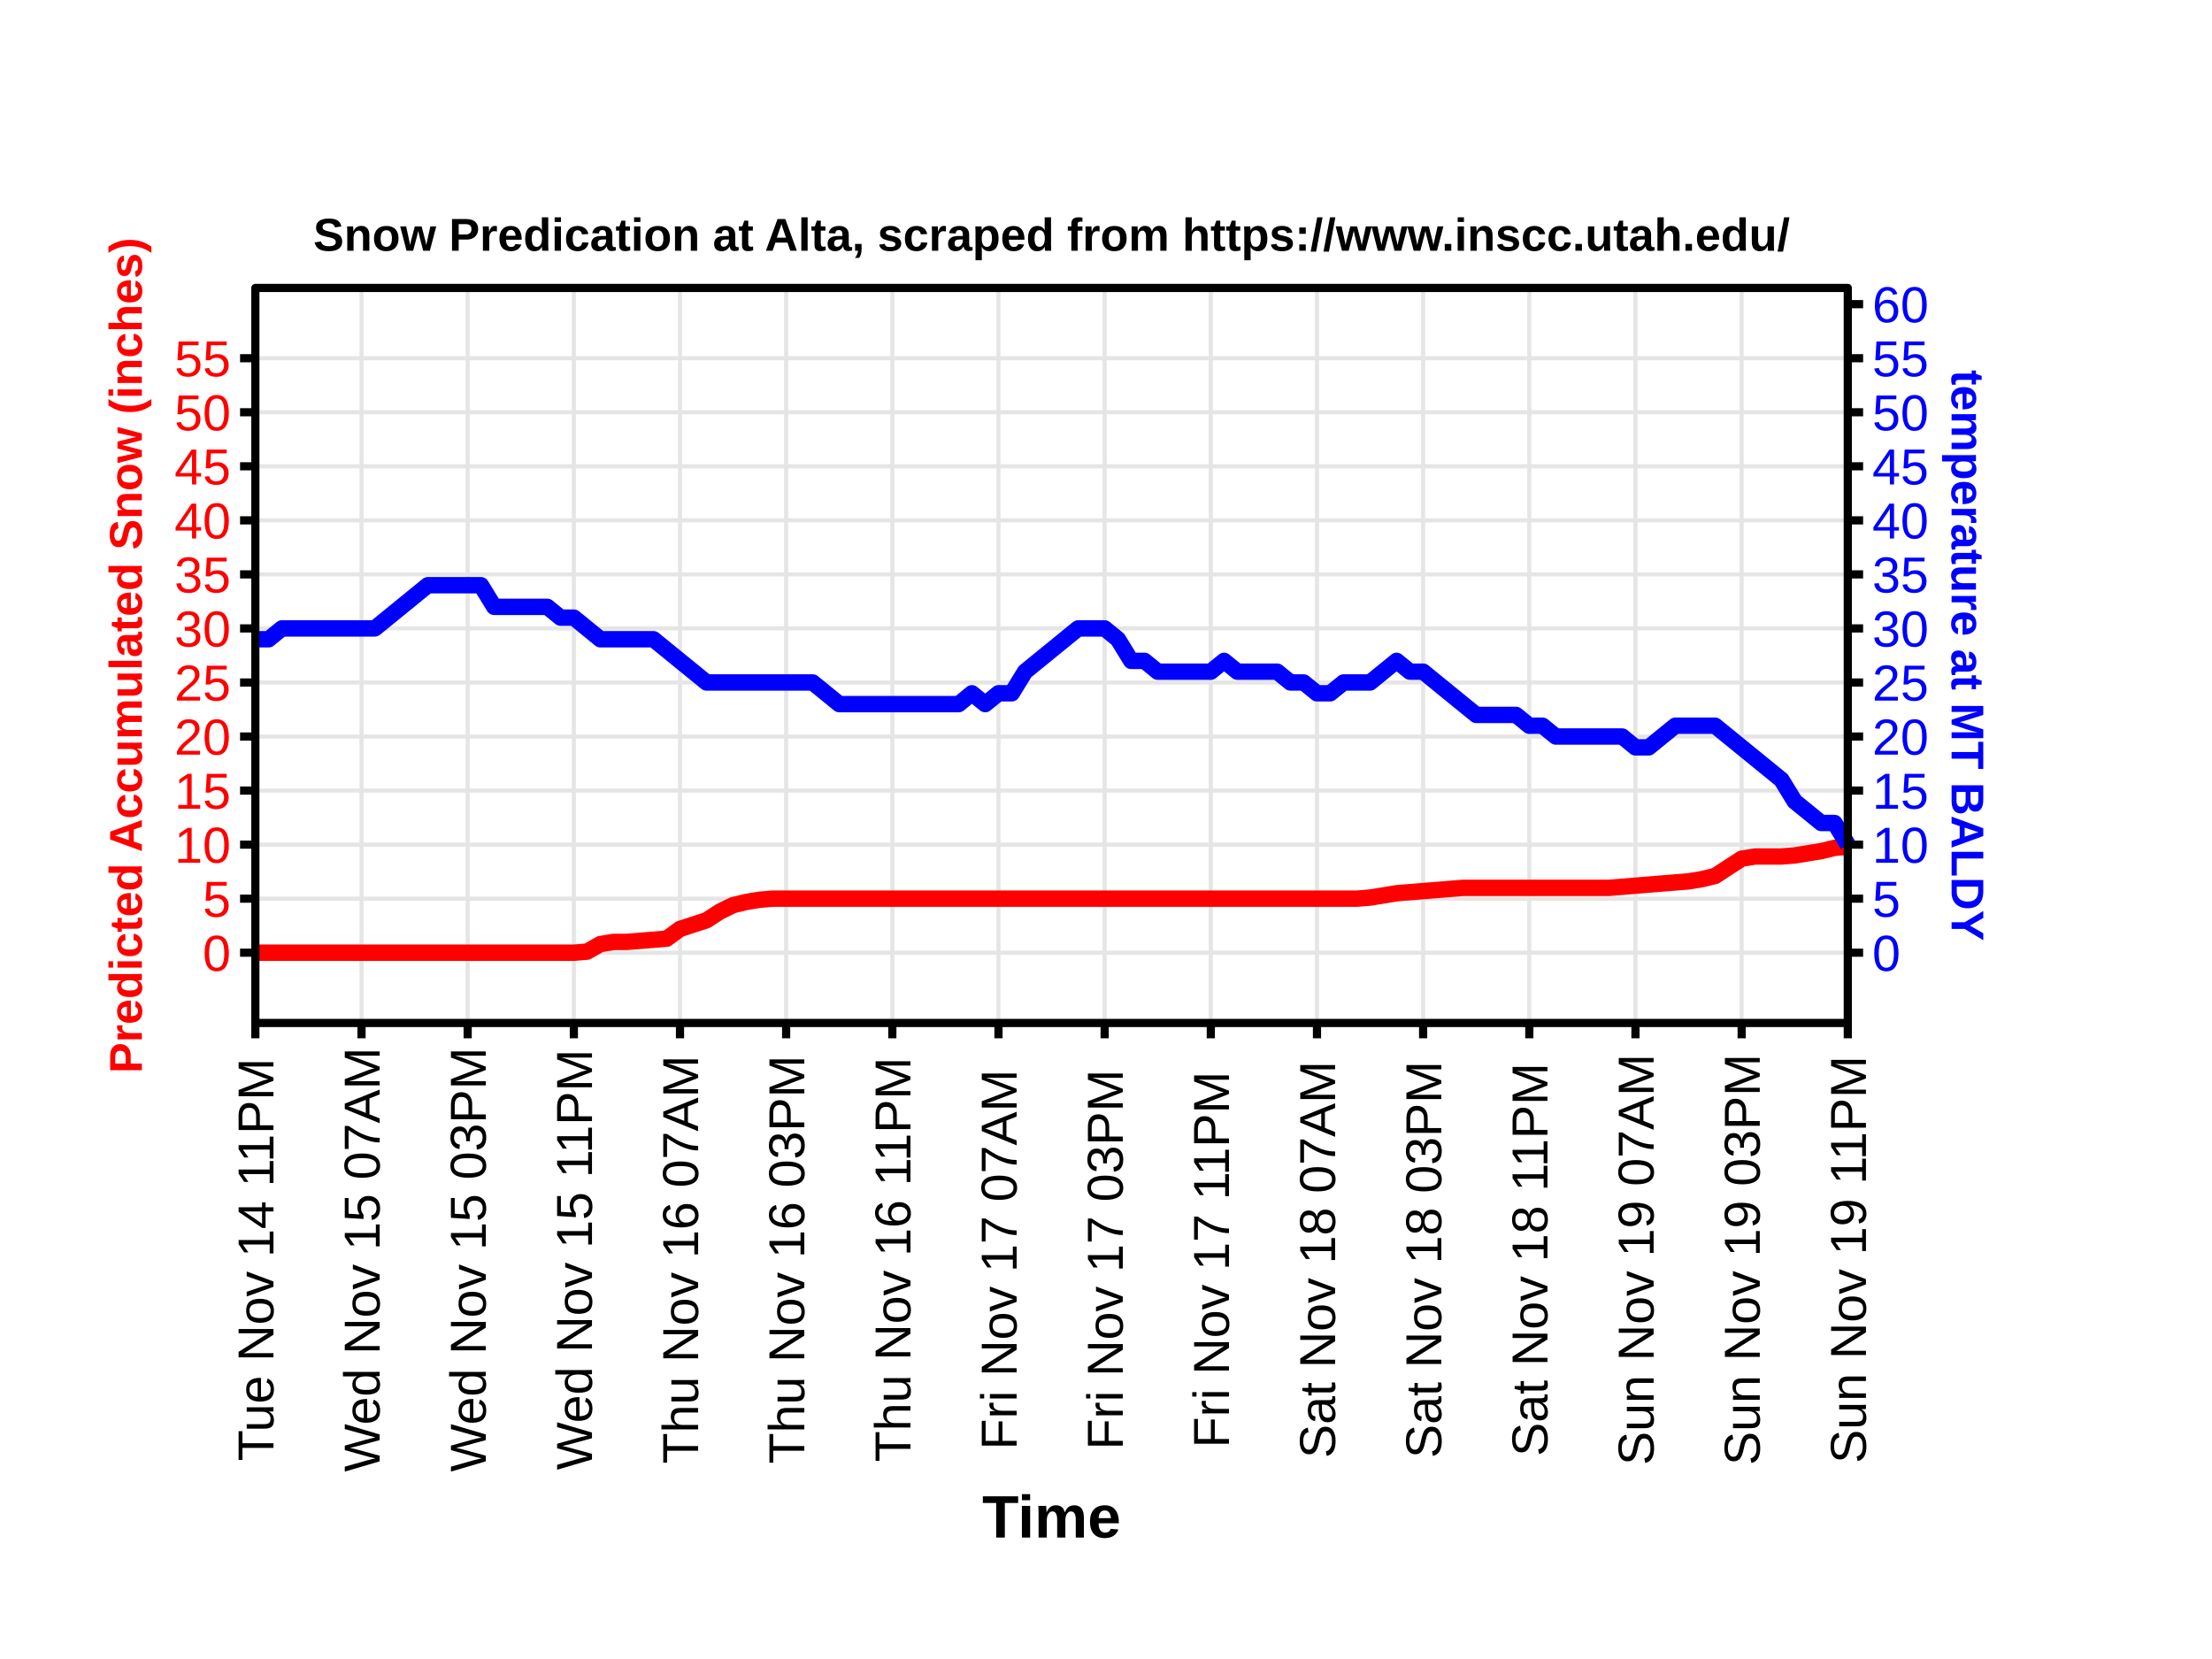
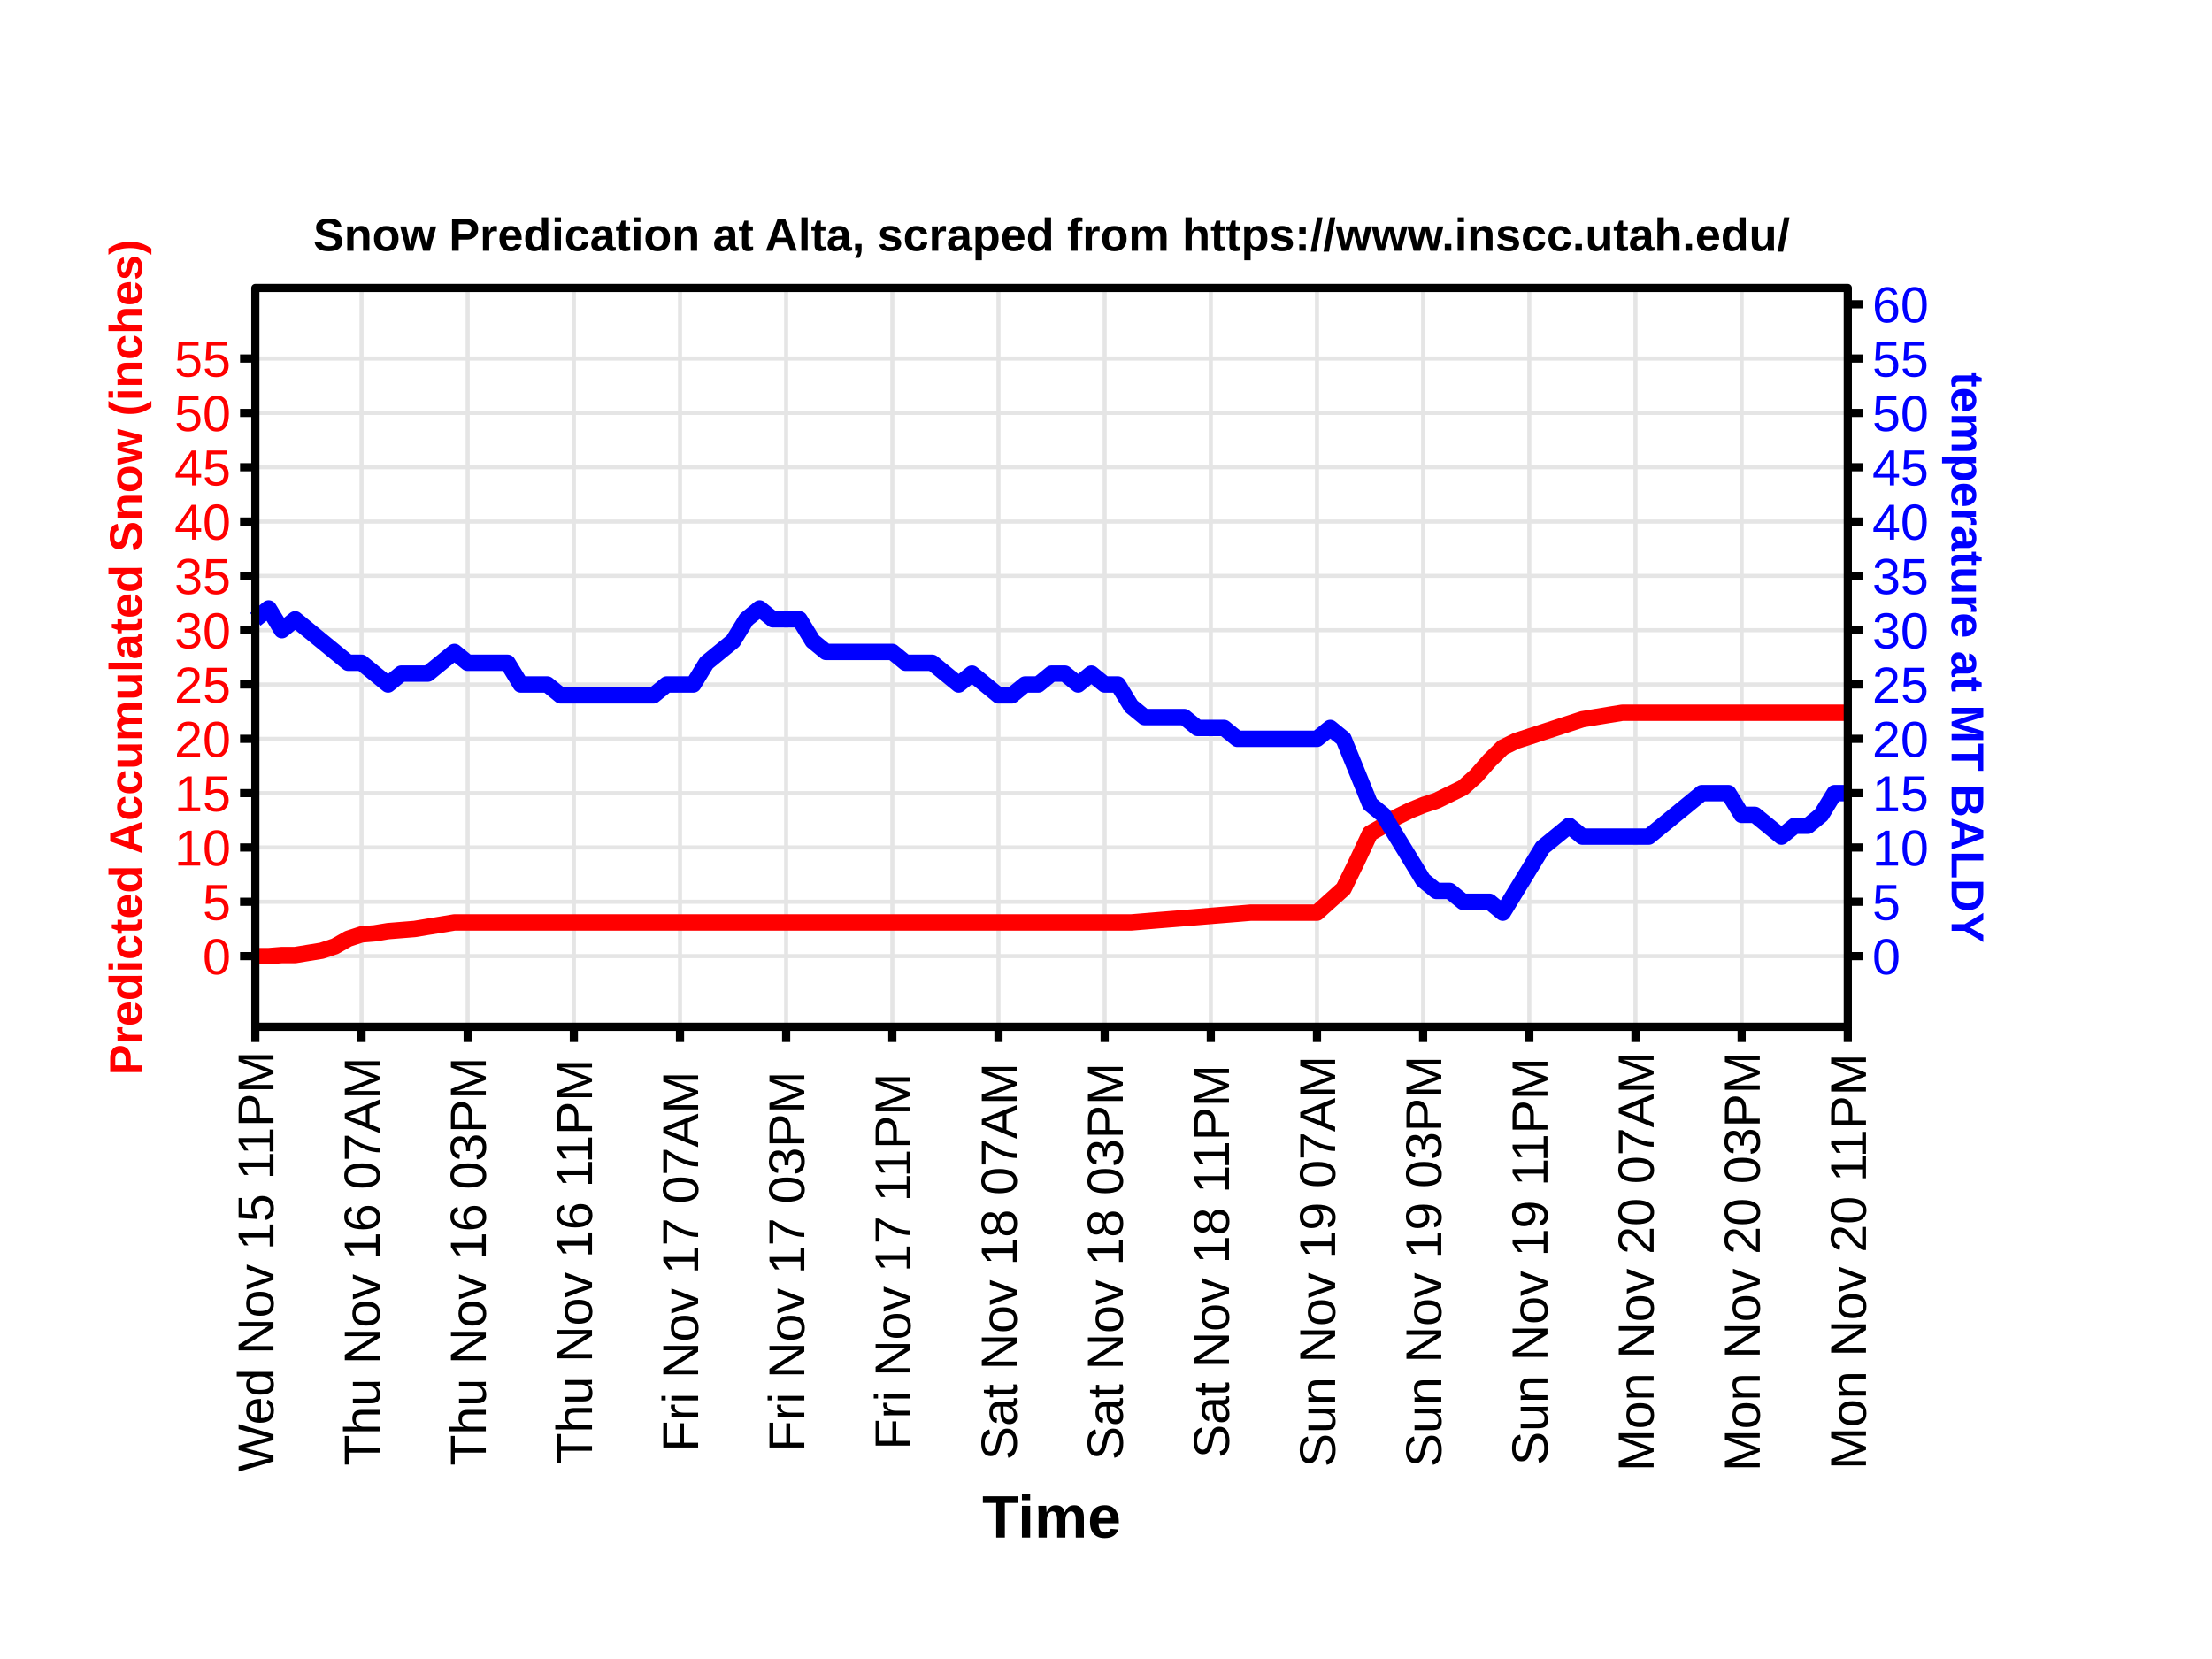
<svg xmlns="http://www.w3.org/2000/svg" class="svglite" width="576.00pt" height="432.00pt" viewBox="0 0 576.00 432.00">
  <defs>
    <style type="text/css">
    .svglite line, .svglite polyline, .svglite polygon, .svglite path, .svglite rect, .svglite circle {
      fill: none;
      stroke: #000000;
      stroke-linecap: round;
      stroke-linejoin: round;
      stroke-miterlimit: 10.00;
    }
    .svglite text {
      white-space: pre;
    }
  </style>
  </defs>
  <rect width="100%" height="100%" style="stroke: none; fill: #FFFFFF;" />
  <defs>
    <clipPath id="cpMC4wMHw1NzYuMDB8MC4wMHw0MzIuMDA=">
      <rect x="0.00" y="0.00" width="576.00" height="432.00" />
    </clipPath>
  </defs>
  <g clip-path="url(#cpMC4wMHw1NzYuMDB8MC4wMHw0MzIuMDA=)">
    <rect x="0.00" y="0.00" width="576.00" height="432.00" style="stroke-width: 1.07; stroke: none; fill: #FFFFFF;" />
-     <rect x="66.49" y="74.98" width="414.67" height="191.40" style="stroke-width: 1.07; stroke: none; fill: #FFFFFF;" />
-     <polyline points="66.49,248.08 481.16,248.08 " style="stroke-width: 1.07; stroke: #E5E5E5; stroke-linecap: butt;" />
-     <polyline points="66.49,234.01 481.16,234.01 " style="stroke-width: 1.07; stroke: #E5E5E5; stroke-linecap: butt;" />
-     <polyline points="66.49,219.94 481.16,219.94 " style="stroke-width: 1.07; stroke: #E5E5E5; stroke-linecap: butt;" />
-     <polyline points="66.49,205.86 481.16,205.86 " style="stroke-width: 1.07; stroke: #E5E5E5; stroke-linecap: butt;" />
-     <polyline points="66.49,191.79 481.16,191.79 " style="stroke-width: 1.07; stroke: #E5E5E5; stroke-linecap: butt;" />
-     <polyline points="66.49,177.72 481.16,177.72 " style="stroke-width: 1.07; stroke: #E5E5E5; stroke-linecap: butt;" />
-     <polyline points="66.49,163.64 481.16,163.64 " style="stroke-width: 1.07; stroke: #E5E5E5; stroke-linecap: butt;" />
-     <polyline points="66.49,149.57 481.16,149.57 " style="stroke-width: 1.07; stroke: #E5E5E5; stroke-linecap: butt;" />
-     <polyline points="66.49,135.50 481.16,135.50 " style="stroke-width: 1.07; stroke: #E5E5E5; stroke-linecap: butt;" />
-     <polyline points="66.49,121.42 481.16,121.42 " style="stroke-width: 1.07; stroke: #E5E5E5; stroke-linecap: butt;" />
-     <polyline points="66.49,107.35 481.16,107.35 " style="stroke-width: 1.07; stroke: #E5E5E5; stroke-linecap: butt;" />
-     <polyline points="66.49,93.28 481.16,93.28 " style="stroke-width: 1.07; stroke: #E5E5E5; stroke-linecap: butt;" />
-     <polyline points="66.49,266.38 66.49,74.98 " style="stroke-width: 1.07; stroke: #E5E5E5; stroke-linecap: butt;" />
-     <polyline points="94.14,266.38 94.14,74.98 " style="stroke-width: 1.07; stroke: #E5E5E5; stroke-linecap: butt;" />
-     <polyline points="121.78,266.38 121.78,74.98 " style="stroke-width: 1.07; stroke: #E5E5E5; stroke-linecap: butt;" />
-     <polyline points="149.43,266.38 149.43,74.98 " style="stroke-width: 1.07; stroke: #E5E5E5; stroke-linecap: butt;" />
-     <polyline points="177.07,266.38 177.07,74.98 " style="stroke-width: 1.07; stroke: #E5E5E5; stroke-linecap: butt;" />
-     <polyline points="204.71,266.38 204.71,74.98 " style="stroke-width: 1.07; stroke: #E5E5E5; stroke-linecap: butt;" />
-     <polyline points="232.36,266.38 232.36,74.98 " style="stroke-width: 1.07; stroke: #E5E5E5; stroke-linecap: butt;" />
-     <polyline points="260.00,266.38 260.00,74.98 " style="stroke-width: 1.07; stroke: #E5E5E5; stroke-linecap: butt;" />
-     <polyline points="287.65,266.38 287.65,74.98 " style="stroke-width: 1.07; stroke: #E5E5E5; stroke-linecap: butt;" />
-     <polyline points="315.29,266.38 315.29,74.98 " style="stroke-width: 1.07; stroke: #E5E5E5; stroke-linecap: butt;" />
-     <polyline points="342.94,266.38 342.94,74.98 " style="stroke-width: 1.07; stroke: #E5E5E5; stroke-linecap: butt;" />
-     <polyline points="370.58,266.38 370.58,74.98 " style="stroke-width: 1.07; stroke: #E5E5E5; stroke-linecap: butt;" />
-     <polyline points="398.23,266.38 398.23,74.98 " style="stroke-width: 1.07; stroke: #E5E5E5; stroke-linecap: butt;" />
-     <polyline points="425.87,266.38 425.87,74.98 " style="stroke-width: 1.07; stroke: #E5E5E5; stroke-linecap: butt;" />
-     <polyline points="453.52,266.38 453.52,74.98 " style="stroke-width: 1.07; stroke: #E5E5E5; stroke-linecap: butt;" />
-     <polyline points="481.16,266.38 481.16,74.98 " style="stroke-width: 1.07; stroke: #E5E5E5; stroke-linecap: butt;" />
-     <polyline points="66.49,248.08 69.95,248.08 73.40,248.08 76.86,248.08 80.31,248.08 83.77,248.08 87.22,248.08 90.68,248.08 94.14,248.08 97.59,248.08 101.05,248.08 104.50,248.08 107.96,248.08 111.41,248.08 114.87,248.08 118.32,248.08 121.78,248.08 125.24,248.08 128.69,248.08 132.15,248.08 135.60,248.08 139.06,248.08 142.51,248.08 145.97,248.08 149.43,248.08 152.88,247.80 156.34,245.83 159.79,245.27 163.25,245.27 166.70,244.99 170.16,244.71 173.61,244.43 177.07,241.89 180.53,240.77 183.98,239.64 187.44,237.39 190.89,235.70 194.35,234.86 197.80,234.29 201.26,234.01 204.71,234.01 208.17,234.01 211.63,234.01 215.08,234.01 218.54,234.01 221.99,234.01 225.45,234.01 228.90,234.01 232.36,234.01 235.82,234.01 239.27,234.01 242.73,234.01 246.18,234.01 249.64,234.01 253.09,234.01 256.55,234.01 260.00,234.01 263.46,234.01 266.92,234.01 270.37,234.01 273.83,234.01 277.28,234.01 280.74,234.01 284.19,234.01 287.65,234.01 291.10,234.01 294.56,234.01 298.02,234.01 301.47,234.01 304.93,234.01 308.38,234.01 311.84,234.01 315.29,234.01 318.75,234.01 322.21,234.01 325.66,234.01 329.12,234.01 332.57,234.01 336.03,234.01 339.48,234.01 342.94,234.01 346.39,234.01 349.85,234.01 353.31,234.01 356.76,233.73 360.22,233.17 363.67,232.60 367.13,232.32 370.58,232.04 374.04,231.76 377.49,231.48 380.95,231.20 384.41,231.20 387.86,231.20 391.32,231.20 394.77,231.20 398.23,231.20 401.68,231.20 405.14,231.20 408.60,231.20 412.05,231.20 415.51,231.20 418.96,231.20 422.42,230.92 425.87,230.63 429.33,230.35 432.78,230.07 436.24,229.79 439.70,229.51 443.15,228.94 446.61,228.10 450.06,225.85 453.52,223.60 456.97,223.03 460.43,223.03 463.88,223.03 467.34,222.75 470.80,222.19 474.25,221.63 477.71,220.78 481.16,220.50 " style="stroke-width: 4.27; stroke: #FF0000; stroke-linecap: butt;" />
-     <polyline points="66.49,166.46 69.95,166.46 73.40,163.64 76.86,163.64 80.31,163.64 83.77,163.64 87.22,163.64 90.68,163.64 94.14,163.64 97.59,163.64 101.05,160.83 104.50,158.02 107.96,155.20 111.41,152.39 114.87,152.39 118.32,152.39 121.78,152.39 125.24,152.39 128.69,158.02 132.15,158.02 135.60,158.02 139.06,158.02 142.51,158.02 145.97,160.83 149.43,160.83 152.88,163.64 156.34,166.46 159.79,166.46 163.25,166.46 166.70,166.46 170.16,166.46 173.61,169.27 177.07,172.09 180.53,174.90 183.98,177.72 187.44,177.72 190.89,177.72 194.35,177.72 197.80,177.72 201.26,177.72 204.71,177.72 208.17,177.72 211.63,177.72 215.08,180.53 218.54,183.35 221.99,183.35 225.45,183.35 228.90,183.35 232.36,183.35 235.82,183.35 239.27,183.35 242.73,183.35 246.18,183.35 249.64,183.35 253.09,180.53 256.55,183.35 260.00,180.53 263.46,180.53 266.92,174.90 270.37,172.09 273.83,169.27 277.28,166.46 280.74,163.64 284.19,163.64 287.65,163.64 291.10,166.46 294.56,172.09 298.02,172.09 301.47,174.90 304.93,174.90 308.38,174.90 311.84,174.90 315.29,174.90 318.75,172.09 322.21,174.90 325.66,174.90 329.12,174.90 332.57,174.90 336.03,177.72 339.48,177.72 342.94,180.53 346.39,180.53 349.85,177.72 353.31,177.72 356.76,177.72 360.22,174.90 363.67,172.09 367.13,174.90 370.58,174.90 374.04,177.72 377.49,180.53 380.95,183.35 384.41,186.16 387.86,186.16 391.32,186.16 394.77,186.16 398.23,188.98 401.68,188.98 405.14,191.79 408.60,191.79 412.05,191.79 415.51,191.79 418.96,191.79 422.42,191.79 425.87,194.61 429.33,194.61 432.78,191.79 436.24,188.98 439.70,188.98 443.15,188.98 446.61,188.98 450.06,191.79 453.52,194.61 456.97,197.42 460.43,200.24 463.88,203.05 467.34,208.68 470.80,211.49 474.25,214.31 477.71,214.31 481.16,219.94 " style="stroke-width: 4.27; stroke: #0000FF; stroke-linecap: butt;" />
-     <rect x="66.49" y="74.98" width="414.67" height="191.40" style="stroke-width: 2.13;" />
-     <text x="60.11" y="252.81" text-anchor="end" style="font-size: 13.20px;fill: #FF0000; font-family: &quot;Arial&quot;;" textLength="7.34px" lengthAdjust="spacingAndGlyphs">0</text>
-     <text x="60.11" y="238.73" text-anchor="end" style="font-size: 13.20px;fill: #FF0000; font-family: &quot;Arial&quot;;" textLength="7.34px" lengthAdjust="spacingAndGlyphs">5</text>
-     <text x="60.11" y="224.66" text-anchor="end" style="font-size: 13.20px;fill: #FF0000; font-family: &quot;Arial&quot;;" textLength="14.67px" lengthAdjust="spacingAndGlyphs">10</text>
-     <text x="60.11" y="210.59" text-anchor="end" style="font-size: 13.20px;fill: #FF0000; font-family: &quot;Arial&quot;;" textLength="14.67px" lengthAdjust="spacingAndGlyphs">15</text>
-     <text x="60.11" y="196.51" text-anchor="end" style="font-size: 13.20px;fill: #FF0000; font-family: &quot;Arial&quot;;" textLength="14.67px" lengthAdjust="spacingAndGlyphs">20</text>
-     <text x="60.11" y="182.44" text-anchor="end" style="font-size: 13.20px;fill: #FF0000; font-family: &quot;Arial&quot;;" textLength="14.67px" lengthAdjust="spacingAndGlyphs">25</text>
-     <text x="60.11" y="168.37" text-anchor="end" style="font-size: 13.20px;fill: #FF0000; font-family: &quot;Arial&quot;;" textLength="14.67px" lengthAdjust="spacingAndGlyphs">30</text>
-     <text x="60.11" y="154.29" text-anchor="end" style="font-size: 13.20px;fill: #FF0000; font-family: &quot;Arial&quot;;" textLength="14.67px" lengthAdjust="spacingAndGlyphs">35</text>
-     <text x="60.11" y="140.22" text-anchor="end" style="font-size: 13.20px;fill: #FF0000; font-family: &quot;Arial&quot;;" textLength="14.67px" lengthAdjust="spacingAndGlyphs">40</text>
-     <text x="60.11" y="126.15" text-anchor="end" style="font-size: 13.20px;fill: #FF0000; font-family: &quot;Arial&quot;;" textLength="14.67px" lengthAdjust="spacingAndGlyphs">45</text>
-     <text x="60.11" y="112.07" text-anchor="end" style="font-size: 13.20px;fill: #FF0000; font-family: &quot;Arial&quot;;" textLength="14.67px" lengthAdjust="spacingAndGlyphs">50</text>
-     <text x="60.11" y="98.00" text-anchor="end" style="font-size: 13.20px;fill: #FF0000; font-family: &quot;Arial&quot;;" textLength="14.67px" lengthAdjust="spacingAndGlyphs">55</text>
-     <polyline points="62.51,248.08 66.49,248.08 " style="stroke-width: 2.13; stroke-linecap: butt;" />
-     <polyline points="62.51,234.01 66.49,234.01 " style="stroke-width: 2.13; stroke-linecap: butt;" />
-     <polyline points="62.51,219.94 66.49,219.94 " style="stroke-width: 2.13; stroke-linecap: butt;" />
-     <polyline points="62.51,205.86 66.49,205.86 " style="stroke-width: 2.13; stroke-linecap: butt;" />
-     <polyline points="62.51,191.79 66.49,191.79 " style="stroke-width: 2.13; stroke-linecap: butt;" />
-     <polyline points="62.51,177.72 66.49,177.72 " style="stroke-width: 2.13; stroke-linecap: butt;" />
-     <polyline points="62.51,163.64 66.49,163.64 " style="stroke-width: 2.13; stroke-linecap: butt;" />
-     <polyline points="62.51,149.57 66.49,149.57 " style="stroke-width: 2.13; stroke-linecap: butt;" />
-     <polyline points="62.51,135.50 66.49,135.50 " style="stroke-width: 2.13; stroke-linecap: butt;" />
-     <polyline points="62.51,121.42 66.49,121.42 " style="stroke-width: 2.13; stroke-linecap: butt;" />
-     <polyline points="62.51,107.35 66.49,107.35 " style="stroke-width: 2.13; stroke-linecap: butt;" />
-     <polyline points="62.51,93.28 66.49,93.28 " style="stroke-width: 2.13; stroke-linecap: butt;" />
-     <polyline points="481.16,248.08 485.15,248.08 " style="stroke-width: 2.13; stroke-linecap: butt;" />
-     <polyline points="481.16,234.01 485.15,234.01 " style="stroke-width: 2.13; stroke-linecap: butt;" />
-     <polyline points="481.16,219.94 485.15,219.94 " style="stroke-width: 2.13; stroke-linecap: butt;" />
-     <polyline points="481.16,205.86 485.15,205.86 " style="stroke-width: 2.13; stroke-linecap: butt;" />
-     <polyline points="481.16,191.79 485.15,191.79 " style="stroke-width: 2.13; stroke-linecap: butt;" />
-     <polyline points="481.16,177.72 485.15,177.72 " style="stroke-width: 2.13; stroke-linecap: butt;" />
-     <polyline points="481.16,163.64 485.15,163.64 " style="stroke-width: 2.13; stroke-linecap: butt;" />
-     <polyline points="481.16,149.57 485.15,149.57 " style="stroke-width: 2.13; stroke-linecap: butt;" />
-     <polyline points="481.16,135.50 485.15,135.50 " style="stroke-width: 2.13; stroke-linecap: butt;" />
-     <polyline points="481.16,121.42 485.15,121.42 " style="stroke-width: 2.13; stroke-linecap: butt;" />
-     <polyline points="481.16,107.35 485.15,107.35 " style="stroke-width: 2.13; stroke-linecap: butt;" />
-     <polyline points="481.16,93.28 485.15,93.28 " style="stroke-width: 2.13; stroke-linecap: butt;" />
-     <polyline points="481.16,79.20 485.15,79.20 " style="stroke-width: 2.13; stroke-linecap: butt;" />
-     <text x="487.54" y="252.81" style="font-size: 13.20px;fill: #0000FF; font-family: &quot;Arial&quot;;" textLength="7.34px" lengthAdjust="spacingAndGlyphs">0</text>
-     <text x="487.54" y="238.73" style="font-size: 13.20px;fill: #0000FF; font-family: &quot;Arial&quot;;" textLength="7.34px" lengthAdjust="spacingAndGlyphs">5</text>
-     <text x="487.54" y="224.66" style="font-size: 13.20px;fill: #0000FF; font-family: &quot;Arial&quot;;" textLength="14.67px" lengthAdjust="spacingAndGlyphs">10</text>
-     <text x="487.54" y="210.59" style="font-size: 13.20px;fill: #0000FF; font-family: &quot;Arial&quot;;" textLength="14.67px" lengthAdjust="spacingAndGlyphs">15</text>
-     <text x="487.54" y="196.51" style="font-size: 13.20px;fill: #0000FF; font-family: &quot;Arial&quot;;" textLength="14.67px" lengthAdjust="spacingAndGlyphs">20</text>
-     <text x="487.54" y="182.44" style="font-size: 13.20px;fill: #0000FF; font-family: &quot;Arial&quot;;" textLength="14.67px" lengthAdjust="spacingAndGlyphs">25</text>
-     <text x="487.54" y="168.37" style="font-size: 13.20px;fill: #0000FF; font-family: &quot;Arial&quot;;" textLength="14.67px" lengthAdjust="spacingAndGlyphs">30</text>
-     <text x="487.54" y="154.29" style="font-size: 13.20px;fill: #0000FF; font-family: &quot;Arial&quot;;" textLength="14.67px" lengthAdjust="spacingAndGlyphs">35</text>
-     <text x="487.54" y="140.22" style="font-size: 13.20px;fill: #0000FF; font-family: &quot;Arial&quot;;" textLength="14.67px" lengthAdjust="spacingAndGlyphs">40</text>
-     <text x="487.54" y="126.15" style="font-size: 13.20px;fill: #0000FF; font-family: &quot;Arial&quot;;" textLength="14.67px" lengthAdjust="spacingAndGlyphs">45</text>
-     <text x="487.54" y="112.07" style="font-size: 13.20px;fill: #0000FF; font-family: &quot;Arial&quot;;" textLength="14.67px" lengthAdjust="spacingAndGlyphs">50</text>
-     <text x="487.54" y="98.00" style="font-size: 13.20px;fill: #0000FF; font-family: &quot;Arial&quot;;" textLength="14.67px" lengthAdjust="spacingAndGlyphs">55</text>
-     <text x="487.54" y="83.93" style="font-size: 13.20px;fill: #0000FF; font-family: &quot;Arial&quot;;" textLength="14.67px" lengthAdjust="spacingAndGlyphs">60</text>
-     <polyline points="66.49,270.36 66.49,266.38 " style="stroke-width: 2.13; stroke-linecap: butt;" />
-     <polyline points="94.14,270.36 94.14,266.38 " style="stroke-width: 2.13; stroke-linecap: butt;" />
-     <polyline points="121.78,270.36 121.78,266.38 " style="stroke-width: 2.13; stroke-linecap: butt;" />
-     <polyline points="149.43,270.36 149.43,266.38 " style="stroke-width: 2.13; stroke-linecap: butt;" />
-     <polyline points="177.07,270.36 177.07,266.38 " style="stroke-width: 2.13; stroke-linecap: butt;" />
-     <polyline points="204.71,270.36 204.71,266.38 " style="stroke-width: 2.13; stroke-linecap: butt;" />
-     <polyline points="232.36,270.36 232.36,266.38 " style="stroke-width: 2.13; stroke-linecap: butt;" />
-     <polyline points="260.00,270.36 260.00,266.38 " style="stroke-width: 2.13; stroke-linecap: butt;" />
-     <polyline points="287.65,270.36 287.65,266.38 " style="stroke-width: 2.13; stroke-linecap: butt;" />
-     <polyline points="315.29,270.36 315.29,266.38 " style="stroke-width: 2.13; stroke-linecap: butt;" />
-     <polyline points="342.94,270.36 342.94,266.38 " style="stroke-width: 2.13; stroke-linecap: butt;" />
-     <polyline points="370.58,270.36 370.58,266.38 " style="stroke-width: 2.13; stroke-linecap: butt;" />
-     <polyline points="398.23,270.36 398.23,266.38 " style="stroke-width: 2.13; stroke-linecap: butt;" />
-     <polyline points="425.87,270.36 425.87,266.38 " style="stroke-width: 2.13; stroke-linecap: butt;" />
-     <polyline points="453.52,270.36 453.52,266.38 " style="stroke-width: 2.13; stroke-linecap: butt;" />
-     <polyline points="481.16,270.36 481.16,266.38 " style="stroke-width: 2.13; stroke-linecap: butt;" />
-     <text transform="translate(71.21,327.99) rotate(-90)" text-anchor="middle" style="font-size: 13.20px; font-family: &quot;Arial&quot;;" textLength="104.85px" lengthAdjust="spacingAndGlyphs">Tue Nov 14 11PM</text>
-     <text transform="translate(98.86,327.99) rotate(-90)" text-anchor="middle" style="font-size: 13.20px; font-family: &quot;Arial&quot;;" textLength="110.47px" lengthAdjust="spacingAndGlyphs">Wed Nov 15 07AM</text>
-     <text transform="translate(126.50,327.99) rotate(-90)" text-anchor="middle" style="font-size: 13.20px; font-family: &quot;Arial&quot;;" textLength="110.47px" lengthAdjust="spacingAndGlyphs">Wed Nov 15 03PM</text>
-     <text transform="translate(154.15,327.99) rotate(-90)" text-anchor="middle" style="font-size: 13.20px; font-family: &quot;Arial&quot;;" textLength="109.49px" lengthAdjust="spacingAndGlyphs">Wed Nov 15 11PM</text>
-     <text transform="translate(181.79,327.99) rotate(-90)" text-anchor="middle" style="font-size: 13.20px; font-family: &quot;Arial&quot;;" textLength="106.32px" lengthAdjust="spacingAndGlyphs">Thu Nov 16 07AM</text>
-     <text transform="translate(209.44,327.99) rotate(-90)" text-anchor="middle" style="font-size: 13.20px; font-family: &quot;Arial&quot;;" textLength="106.32px" lengthAdjust="spacingAndGlyphs">Thu Nov 16 03PM</text>
-     <text transform="translate(237.08,327.99) rotate(-90)" text-anchor="middle" style="font-size: 13.20px; font-family: &quot;Arial&quot;;" textLength="105.34px" lengthAdjust="spacingAndGlyphs">Thu Nov 16 11PM</text>
-     <text transform="translate(264.73,327.99) rotate(-90)" text-anchor="middle" style="font-size: 13.20px; font-family: &quot;Arial&quot;;" textLength="98.96px" lengthAdjust="spacingAndGlyphs">Fri Nov 17 07AM</text>
-     <text transform="translate(292.37,327.99) rotate(-90)" text-anchor="middle" style="font-size: 13.20px; font-family: &quot;Arial&quot;;" textLength="98.96px" lengthAdjust="spacingAndGlyphs">Fri Nov 17 03PM</text>
-     <text transform="translate(320.02,327.99) rotate(-90)" text-anchor="middle" style="font-size: 13.20px; font-family: &quot;Arial&quot;;" textLength="97.98px" lengthAdjust="spacingAndGlyphs">Fri Nov 17 11PM</text>
-     <text transform="translate(347.66,327.99) rotate(-90)" text-anchor="middle" style="font-size: 13.20px; font-family: &quot;Arial&quot;;" textLength="103.38px" lengthAdjust="spacingAndGlyphs">Sat Nov 18 07AM</text>
-     <text transform="translate(375.31,327.99) rotate(-90)" text-anchor="middle" style="font-size: 13.20px; font-family: &quot;Arial&quot;;" textLength="103.38px" lengthAdjust="spacingAndGlyphs">Sat Nov 18 03PM</text>
-     <text transform="translate(402.95,327.99) rotate(-90)" text-anchor="middle" style="font-size: 13.20px; font-family: &quot;Arial&quot;;" textLength="102.41px" lengthAdjust="spacingAndGlyphs">Sat Nov 18 11PM</text>
-     <text transform="translate(430.60,327.99) rotate(-90)" text-anchor="middle" style="font-size: 13.20px; font-family: &quot;Arial&quot;;" textLength="107.06px" lengthAdjust="spacingAndGlyphs">Sun Nov 19 07AM</text>
-     <text transform="translate(458.24,327.99) rotate(-90)" text-anchor="middle" style="font-size: 13.20px; font-family: &quot;Arial&quot;;" textLength="107.06px" lengthAdjust="spacingAndGlyphs">Sun Nov 19 03PM</text>
-     <text transform="translate(485.89,327.99) rotate(-90)" text-anchor="middle" style="font-size: 13.20px; font-family: &quot;Arial&quot;;" textLength="106.08px" lengthAdjust="spacingAndGlyphs">Sun Nov 19 11PM</text>
+     <rect x="66.49" y="74.98" width="414.67" height="192.38" style="stroke-width: 1.07; stroke: none; fill: #FFFFFF;" />
+     <polyline points="66.49,248.97 481.16,248.97 " style="stroke-width: 1.07; stroke: #E5E5E5; stroke-linecap: butt;" />
+     <polyline points="66.49,234.82 481.16,234.82 " style="stroke-width: 1.07; stroke: #E5E5E5; stroke-linecap: butt;" />
+     <polyline points="66.49,220.68 481.16,220.68 " style="stroke-width: 1.07; stroke: #E5E5E5; stroke-linecap: butt;" />
+     <polyline points="66.49,206.53 481.16,206.53 " style="stroke-width: 1.07; stroke: #E5E5E5; stroke-linecap: butt;" />
+     <polyline points="66.49,192.39 481.16,192.39 " style="stroke-width: 1.07; stroke: #E5E5E5; stroke-linecap: butt;" />
+     <polyline points="66.49,178.24 481.16,178.24 " style="stroke-width: 1.07; stroke: #E5E5E5; stroke-linecap: butt;" />
+     <polyline points="66.49,164.10 481.16,164.10 " style="stroke-width: 1.07; stroke: #E5E5E5; stroke-linecap: butt;" />
+     <polyline points="66.49,149.95 481.16,149.95 " style="stroke-width: 1.07; stroke: #E5E5E5; stroke-linecap: butt;" />
+     <polyline points="66.49,135.81 481.16,135.81 " style="stroke-width: 1.07; stroke: #E5E5E5; stroke-linecap: butt;" />
+     <polyline points="66.49,121.66 481.16,121.66 " style="stroke-width: 1.07; stroke: #E5E5E5; stroke-linecap: butt;" />
+     <polyline points="66.49,107.52 481.16,107.52 " style="stroke-width: 1.07; stroke: #E5E5E5; stroke-linecap: butt;" />
+     <polyline points="66.49,93.37 481.16,93.37 " style="stroke-width: 1.07; stroke: #E5E5E5; stroke-linecap: butt;" />
+     <polyline points="66.49,267.36 66.49,74.98 " style="stroke-width: 1.07; stroke: #E5E5E5; stroke-linecap: butt;" />
+     <polyline points="94.14,267.36 94.14,74.98 " style="stroke-width: 1.07; stroke: #E5E5E5; stroke-linecap: butt;" />
+     <polyline points="121.78,267.36 121.78,74.98 " style="stroke-width: 1.07; stroke: #E5E5E5; stroke-linecap: butt;" />
+     <polyline points="149.43,267.36 149.43,74.98 " style="stroke-width: 1.07; stroke: #E5E5E5; stroke-linecap: butt;" />
+     <polyline points="177.07,267.36 177.07,74.98 " style="stroke-width: 1.07; stroke: #E5E5E5; stroke-linecap: butt;" />
+     <polyline points="204.71,267.36 204.71,74.98 " style="stroke-width: 1.07; stroke: #E5E5E5; stroke-linecap: butt;" />
+     <polyline points="232.36,267.36 232.36,74.98 " style="stroke-width: 1.07; stroke: #E5E5E5; stroke-linecap: butt;" />
+     <polyline points="260.00,267.36 260.00,74.98 " style="stroke-width: 1.07; stroke: #E5E5E5; stroke-linecap: butt;" />
+     <polyline points="287.65,267.36 287.65,74.98 " style="stroke-width: 1.07; stroke: #E5E5E5; stroke-linecap: butt;" />
+     <polyline points="315.29,267.36 315.29,74.98 " style="stroke-width: 1.07; stroke: #E5E5E5; stroke-linecap: butt;" />
+     <polyline points="342.94,267.36 342.94,74.98 " style="stroke-width: 1.07; stroke: #E5E5E5; stroke-linecap: butt;" />
+     <polyline points="370.58,267.36 370.58,74.98 " style="stroke-width: 1.07; stroke: #E5E5E5; stroke-linecap: butt;" />
+     <polyline points="398.23,267.36 398.23,74.98 " style="stroke-width: 1.07; stroke: #E5E5E5; stroke-linecap: butt;" />
+     <polyline points="425.87,267.36 425.87,74.98 " style="stroke-width: 1.07; stroke: #E5E5E5; stroke-linecap: butt;" />
+     <polyline points="453.52,267.36 453.52,74.98 " style="stroke-width: 1.07; stroke: #E5E5E5; stroke-linecap: butt;" />
+     <polyline points="481.16,267.36 481.16,74.98 " style="stroke-width: 1.07; stroke: #E5E5E5; stroke-linecap: butt;" />
+     <polyline points="66.49,248.97 69.95,248.97 73.40,248.69 76.86,248.69 80.31,248.12 83.77,247.56 87.22,246.42 90.68,244.44 94.14,243.31 97.59,243.03 101.05,242.46 104.50,242.18 107.96,241.90 111.41,241.33 114.87,240.77 118.32,240.20 121.78,240.20 125.24,240.20 128.69,240.20 132.15,240.20 135.60,240.20 139.06,240.20 142.51,240.20 145.97,240.20 149.43,240.20 152.88,240.20 156.34,240.20 159.79,240.20 163.25,240.20 166.70,240.20 170.16,240.20 173.61,240.20 177.07,240.20 180.53,240.20 183.98,240.20 187.44,240.20 190.89,240.20 194.35,240.20 197.80,240.20 201.26,240.20 204.71,240.20 208.17,240.20 211.63,240.20 215.08,240.20 218.54,240.20 221.99,240.20 225.45,240.20 228.90,240.20 232.36,240.20 235.82,240.20 239.27,240.20 242.73,240.20 246.18,240.20 249.64,240.20 253.09,240.20 256.55,240.20 260.00,240.20 263.46,240.20 266.92,240.20 270.37,240.20 273.83,240.20 277.28,240.20 280.74,240.20 284.19,240.20 287.65,240.20 291.10,240.20 294.56,240.20 298.02,239.92 301.47,239.63 304.93,239.35 308.38,239.07 311.84,238.79 315.29,238.50 318.75,238.22 322.21,237.94 325.66,237.65 329.12,237.65 332.57,237.65 336.03,237.65 339.48,237.65 342.94,237.65 346.39,234.54 349.85,231.43 353.31,224.36 356.76,217.00 360.22,215.02 363.67,212.76 367.13,211.06 370.58,209.65 374.04,208.51 377.49,206.82 380.95,205.12 384.41,202.01 387.86,198.05 391.32,194.65 394.77,192.95 398.23,191.82 401.68,190.69 405.14,189.56 408.60,188.43 412.05,187.30 415.51,186.73 418.96,186.16 422.42,185.60 425.87,185.60 429.33,185.60 432.78,185.60 436.24,185.60 439.70,185.60 443.15,185.60 446.61,185.60 450.06,185.60 453.52,185.60 456.97,185.60 460.43,185.60 463.88,185.60 467.34,185.60 470.80,185.60 474.25,185.60 477.71,185.60 481.16,185.60 " style="stroke-width: 4.27; stroke: #FF0000; stroke-linecap: butt;" />
+     <polyline points="66.49,161.27 69.95,158.44 73.40,164.10 76.86,161.27 80.31,164.10 83.77,166.93 87.22,169.76 90.68,172.59 94.14,172.59 97.59,175.41 101.05,178.24 104.50,175.41 107.96,175.41 111.41,175.41 114.87,172.59 118.32,169.76 121.78,172.59 125.24,172.59 128.69,172.59 132.15,172.59 135.60,178.24 139.06,178.24 142.51,178.24 145.97,181.07 149.43,181.07 152.88,181.07 156.34,181.07 159.79,181.07 163.25,181.07 166.70,181.07 170.16,181.07 173.61,178.24 177.07,178.24 180.53,178.24 183.98,172.59 187.44,169.76 190.89,166.93 194.35,161.27 197.80,158.44 201.26,161.27 204.71,161.27 208.17,161.27 211.63,166.93 215.08,169.76 218.54,169.76 221.99,169.76 225.45,169.76 228.90,169.76 232.36,169.76 235.82,172.59 239.27,172.59 242.73,172.59 246.18,175.41 249.64,178.24 253.09,175.41 256.55,178.24 260.00,181.07 263.46,181.07 266.92,178.24 270.37,178.24 273.83,175.41 277.28,175.41 280.74,178.24 284.19,175.41 287.65,178.24 291.10,178.24 294.56,183.90 298.02,186.73 301.47,186.73 304.93,186.73 308.38,186.73 311.84,189.56 315.29,189.56 318.75,189.56 322.21,192.39 325.66,192.39 329.12,192.39 332.57,192.39 336.03,192.39 339.48,192.39 342.94,192.39 346.39,189.56 349.85,192.39 353.31,200.88 356.76,209.36 360.22,212.19 363.67,217.85 367.13,223.51 370.58,229.17 374.04,232.00 377.49,232.00 380.95,234.82 384.41,234.82 387.86,234.82 391.32,237.65 394.77,232.00 398.23,226.34 401.68,220.68 405.14,217.85 408.60,215.02 412.05,217.85 415.51,217.85 418.96,217.85 422.42,217.85 425.87,217.85 429.33,217.85 432.78,215.02 436.24,212.19 439.70,209.36 443.15,206.53 446.61,206.53 450.06,206.53 453.52,212.19 456.97,212.19 460.43,215.02 463.88,217.85 467.34,215.02 470.80,215.02 474.25,212.19 477.71,206.53 481.16,206.53 " style="stroke-width: 4.27; stroke: #0000FF; stroke-linecap: butt;" />
+     <rect x="66.49" y="74.98" width="414.67" height="192.38" style="stroke-width: 2.13;" />
+     <text x="60.11" y="253.69" text-anchor="end" style="font-size: 13.20px;fill: #FF0000; font-family: &quot;Arial&quot;;" textLength="7.34px" lengthAdjust="spacingAndGlyphs">0</text>
+     <text x="60.11" y="239.55" text-anchor="end" style="font-size: 13.20px;fill: #FF0000; font-family: &quot;Arial&quot;;" textLength="7.34px" lengthAdjust="spacingAndGlyphs">5</text>
+     <text x="60.11" y="225.40" text-anchor="end" style="font-size: 13.20px;fill: #FF0000; font-family: &quot;Arial&quot;;" textLength="14.67px" lengthAdjust="spacingAndGlyphs">10</text>
+     <text x="60.11" y="211.26" text-anchor="end" style="font-size: 13.20px;fill: #FF0000; font-family: &quot;Arial&quot;;" textLength="14.67px" lengthAdjust="spacingAndGlyphs">15</text>
+     <text x="60.11" y="197.11" text-anchor="end" style="font-size: 13.20px;fill: #FF0000; font-family: &quot;Arial&quot;;" textLength="14.67px" lengthAdjust="spacingAndGlyphs">20</text>
+     <text x="60.11" y="182.97" text-anchor="end" style="font-size: 13.20px;fill: #FF0000; font-family: &quot;Arial&quot;;" textLength="14.67px" lengthAdjust="spacingAndGlyphs">25</text>
+     <text x="60.11" y="168.82" text-anchor="end" style="font-size: 13.20px;fill: #FF0000; font-family: &quot;Arial&quot;;" textLength="14.67px" lengthAdjust="spacingAndGlyphs">30</text>
+     <text x="60.11" y="154.68" text-anchor="end" style="font-size: 13.20px;fill: #FF0000; font-family: &quot;Arial&quot;;" textLength="14.67px" lengthAdjust="spacingAndGlyphs">35</text>
+     <text x="60.11" y="140.53" text-anchor="end" style="font-size: 13.20px;fill: #FF0000; font-family: &quot;Arial&quot;;" textLength="14.67px" lengthAdjust="spacingAndGlyphs">40</text>
+     <text x="60.11" y="126.39" text-anchor="end" style="font-size: 13.20px;fill: #FF0000; font-family: &quot;Arial&quot;;" textLength="14.67px" lengthAdjust="spacingAndGlyphs">45</text>
+     <text x="60.11" y="112.24" text-anchor="end" style="font-size: 13.20px;fill: #FF0000; font-family: &quot;Arial&quot;;" textLength="14.67px" lengthAdjust="spacingAndGlyphs">50</text>
+     <text x="60.11" y="98.09" text-anchor="end" style="font-size: 13.20px;fill: #FF0000; font-family: &quot;Arial&quot;;" textLength="14.67px" lengthAdjust="spacingAndGlyphs">55</text>
+     <polyline points="62.51,248.97 66.49,248.97 " style="stroke-width: 2.13; stroke-linecap: butt;" />
+     <polyline points="62.51,234.82 66.49,234.82 " style="stroke-width: 2.13; stroke-linecap: butt;" />
+     <polyline points="62.51,220.68 66.49,220.68 " style="stroke-width: 2.13; stroke-linecap: butt;" />
+     <polyline points="62.51,206.53 66.49,206.53 " style="stroke-width: 2.13; stroke-linecap: butt;" />
+     <polyline points="62.51,192.39 66.49,192.39 " style="stroke-width: 2.13; stroke-linecap: butt;" />
+     <polyline points="62.51,178.24 66.49,178.24 " style="stroke-width: 2.13; stroke-linecap: butt;" />
+     <polyline points="62.51,164.10 66.49,164.10 " style="stroke-width: 2.13; stroke-linecap: butt;" />
+     <polyline points="62.51,149.95 66.49,149.95 " style="stroke-width: 2.13; stroke-linecap: butt;" />
+     <polyline points="62.51,135.81 66.49,135.81 " style="stroke-width: 2.13; stroke-linecap: butt;" />
+     <polyline points="62.51,121.66 66.49,121.66 " style="stroke-width: 2.13; stroke-linecap: butt;" />
+     <polyline points="62.51,107.52 66.49,107.52 " style="stroke-width: 2.13; stroke-linecap: butt;" />
+     <polyline points="62.51,93.37 66.49,93.37 " style="stroke-width: 2.13; stroke-linecap: butt;" />
+     <polyline points="481.16,248.97 485.15,248.97 " style="stroke-width: 2.13; stroke-linecap: butt;" />
+     <polyline points="481.16,234.82 485.15,234.82 " style="stroke-width: 2.13; stroke-linecap: butt;" />
+     <polyline points="481.16,220.68 485.15,220.68 " style="stroke-width: 2.13; stroke-linecap: butt;" />
+     <polyline points="481.16,206.53 485.15,206.53 " style="stroke-width: 2.13; stroke-linecap: butt;" />
+     <polyline points="481.16,192.39 485.15,192.39 " style="stroke-width: 2.13; stroke-linecap: butt;" />
+     <polyline points="481.16,178.24 485.15,178.24 " style="stroke-width: 2.13; stroke-linecap: butt;" />
+     <polyline points="481.16,164.10 485.15,164.10 " style="stroke-width: 2.13; stroke-linecap: butt;" />
+     <polyline points="481.16,149.95 485.15,149.95 " style="stroke-width: 2.13; stroke-linecap: butt;" />
+     <polyline points="481.16,135.81 485.15,135.81 " style="stroke-width: 2.13; stroke-linecap: butt;" />
+     <polyline points="481.16,121.66 485.15,121.66 " style="stroke-width: 2.13; stroke-linecap: butt;" />
+     <polyline points="481.16,107.52 485.15,107.52 " style="stroke-width: 2.13; stroke-linecap: butt;" />
+     <polyline points="481.16,93.37 485.15,93.37 " style="stroke-width: 2.13; stroke-linecap: butt;" />
+     <polyline points="481.16,79.23 485.15,79.23 " style="stroke-width: 2.13; stroke-linecap: butt;" />
+     <text x="487.54" y="253.69" style="font-size: 13.20px;fill: #0000FF; font-family: &quot;Arial&quot;;" textLength="7.34px" lengthAdjust="spacingAndGlyphs">0</text>
+     <text x="487.54" y="239.55" style="font-size: 13.20px;fill: #0000FF; font-family: &quot;Arial&quot;;" textLength="7.34px" lengthAdjust="spacingAndGlyphs">5</text>
+     <text x="487.54" y="225.40" style="font-size: 13.20px;fill: #0000FF; font-family: &quot;Arial&quot;;" textLength="14.67px" lengthAdjust="spacingAndGlyphs">10</text>
+     <text x="487.54" y="211.26" style="font-size: 13.20px;fill: #0000FF; font-family: &quot;Arial&quot;;" textLength="14.67px" lengthAdjust="spacingAndGlyphs">15</text>
+     <text x="487.54" y="197.11" style="font-size: 13.20px;fill: #0000FF; font-family: &quot;Arial&quot;;" textLength="14.67px" lengthAdjust="spacingAndGlyphs">20</text>
+     <text x="487.54" y="182.97" style="font-size: 13.20px;fill: #0000FF; font-family: &quot;Arial&quot;;" textLength="14.67px" lengthAdjust="spacingAndGlyphs">25</text>
+     <text x="487.54" y="168.82" style="font-size: 13.20px;fill: #0000FF; font-family: &quot;Arial&quot;;" textLength="14.67px" lengthAdjust="spacingAndGlyphs">30</text>
+     <text x="487.54" y="154.68" style="font-size: 13.20px;fill: #0000FF; font-family: &quot;Arial&quot;;" textLength="14.67px" lengthAdjust="spacingAndGlyphs">35</text>
+     <text x="487.54" y="140.53" style="font-size: 13.20px;fill: #0000FF; font-family: &quot;Arial&quot;;" textLength="14.67px" lengthAdjust="spacingAndGlyphs">40</text>
+     <text x="487.54" y="126.39" style="font-size: 13.20px;fill: #0000FF; font-family: &quot;Arial&quot;;" textLength="14.67px" lengthAdjust="spacingAndGlyphs">45</text>
+     <text x="487.54" y="112.24" style="font-size: 13.20px;fill: #0000FF; font-family: &quot;Arial&quot;;" textLength="14.67px" lengthAdjust="spacingAndGlyphs">50</text>
+     <text x="487.54" y="98.09" style="font-size: 13.20px;fill: #0000FF; font-family: &quot;Arial&quot;;" textLength="14.67px" lengthAdjust="spacingAndGlyphs">55</text>
+     <text x="487.54" y="83.95" style="font-size: 13.20px;fill: #0000FF; font-family: &quot;Arial&quot;;" textLength="14.67px" lengthAdjust="spacingAndGlyphs">60</text>
+     <polyline points="66.49,271.34 66.49,267.36 " style="stroke-width: 2.13; stroke-linecap: butt;" />
+     <polyline points="94.14,271.34 94.14,267.36 " style="stroke-width: 2.13; stroke-linecap: butt;" />
+     <polyline points="121.78,271.34 121.78,267.36 " style="stroke-width: 2.13; stroke-linecap: butt;" />
+     <polyline points="149.43,271.34 149.43,267.36 " style="stroke-width: 2.13; stroke-linecap: butt;" />
+     <polyline points="177.07,271.34 177.07,267.36 " style="stroke-width: 2.13; stroke-linecap: butt;" />
+     <polyline points="204.71,271.34 204.71,267.36 " style="stroke-width: 2.13; stroke-linecap: butt;" />
+     <polyline points="232.36,271.34 232.36,267.36 " style="stroke-width: 2.13; stroke-linecap: butt;" />
+     <polyline points="260.00,271.34 260.00,267.36 " style="stroke-width: 2.13; stroke-linecap: butt;" />
+     <polyline points="287.65,271.34 287.65,267.36 " style="stroke-width: 2.13; stroke-linecap: butt;" />
+     <polyline points="315.29,271.34 315.29,267.36 " style="stroke-width: 2.13; stroke-linecap: butt;" />
+     <polyline points="342.94,271.34 342.94,267.36 " style="stroke-width: 2.13; stroke-linecap: butt;" />
+     <polyline points="370.58,271.34 370.58,267.36 " style="stroke-width: 2.13; stroke-linecap: butt;" />
+     <polyline points="398.23,271.34 398.23,267.36 " style="stroke-width: 2.13; stroke-linecap: butt;" />
+     <polyline points="425.87,271.34 425.87,267.36 " style="stroke-width: 2.13; stroke-linecap: butt;" />
+     <polyline points="453.52,271.34 453.52,267.36 " style="stroke-width: 2.13; stroke-linecap: butt;" />
+     <polyline points="481.16,271.34 481.16,267.36 " style="stroke-width: 2.13; stroke-linecap: butt;" />
+     <text transform="translate(71.21,328.48) rotate(-90)" text-anchor="middle" style="font-size: 13.20px; font-family: &quot;Arial&quot;;" textLength="109.49px" lengthAdjust="spacingAndGlyphs">Wed Nov 15 11PM</text>
+     <text transform="translate(98.86,328.48) rotate(-90)" text-anchor="middle" style="font-size: 13.20px; font-family: &quot;Arial&quot;;" textLength="106.32px" lengthAdjust="spacingAndGlyphs">Thu Nov 16 07AM</text>
+     <text transform="translate(126.50,328.48) rotate(-90)" text-anchor="middle" style="font-size: 13.20px; font-family: &quot;Arial&quot;;" textLength="106.32px" lengthAdjust="spacingAndGlyphs">Thu Nov 16 03PM</text>
+     <text transform="translate(154.15,328.48) rotate(-90)" text-anchor="middle" style="font-size: 13.20px; font-family: &quot;Arial&quot;;" textLength="105.34px" lengthAdjust="spacingAndGlyphs">Thu Nov 16 11PM</text>
+     <text transform="translate(181.79,328.48) rotate(-90)" text-anchor="middle" style="font-size: 13.20px; font-family: &quot;Arial&quot;;" textLength="98.96px" lengthAdjust="spacingAndGlyphs">Fri Nov 17 07AM</text>
+     <text transform="translate(209.44,328.48) rotate(-90)" text-anchor="middle" style="font-size: 13.20px; font-family: &quot;Arial&quot;;" textLength="98.96px" lengthAdjust="spacingAndGlyphs">Fri Nov 17 03PM</text>
+     <text transform="translate(237.08,328.48) rotate(-90)" text-anchor="middle" style="font-size: 13.20px; font-family: &quot;Arial&quot;;" textLength="97.98px" lengthAdjust="spacingAndGlyphs">Fri Nov 17 11PM</text>
+     <text transform="translate(264.73,328.48) rotate(-90)" text-anchor="middle" style="font-size: 13.20px; font-family: &quot;Arial&quot;;" textLength="103.38px" lengthAdjust="spacingAndGlyphs">Sat Nov 18 07AM</text>
+     <text transform="translate(292.37,328.48) rotate(-90)" text-anchor="middle" style="font-size: 13.20px; font-family: &quot;Arial&quot;;" textLength="103.38px" lengthAdjust="spacingAndGlyphs">Sat Nov 18 03PM</text>
+     <text transform="translate(320.02,328.48) rotate(-90)" text-anchor="middle" style="font-size: 13.20px; font-family: &quot;Arial&quot;;" textLength="102.41px" lengthAdjust="spacingAndGlyphs">Sat Nov 18 11PM</text>
+     <text transform="translate(347.66,328.48) rotate(-90)" text-anchor="middle" style="font-size: 13.20px; font-family: &quot;Arial&quot;;" textLength="107.06px" lengthAdjust="spacingAndGlyphs">Sun Nov 19 07AM</text>
+     <text transform="translate(375.31,328.48) rotate(-90)" text-anchor="middle" style="font-size: 13.20px; font-family: &quot;Arial&quot;;" textLength="107.06px" lengthAdjust="spacingAndGlyphs">Sun Nov 19 03PM</text>
+     <text transform="translate(402.95,328.48) rotate(-90)" text-anchor="middle" style="font-size: 13.20px; font-family: &quot;Arial&quot;;" textLength="106.08px" lengthAdjust="spacingAndGlyphs">Sun Nov 19 11PM</text>
+     <text transform="translate(430.60,328.48) rotate(-90)" text-anchor="middle" style="font-size: 13.20px; font-family: &quot;Arial&quot;;" textLength="109.25px" lengthAdjust="spacingAndGlyphs">Mon Nov 20 07AM</text>
+     <text transform="translate(458.24,328.48) rotate(-90)" text-anchor="middle" style="font-size: 13.20px; font-family: &quot;Arial&quot;;" textLength="109.25px" lengthAdjust="spacingAndGlyphs">Mon Nov 20 03PM</text>
+     <text transform="translate(485.89,328.48) rotate(-90)" text-anchor="middle" style="font-size: 13.20px; font-family: &quot;Arial&quot;;" textLength="108.27px" lengthAdjust="spacingAndGlyphs">Mon Nov 20 11PM</text>
    <text x="273.83" y="400.37" text-anchor="middle" style="font-size: 15.60px; font-weight: bold; font-family: &quot;Arial&quot;;" textLength="36.12px" lengthAdjust="spacingAndGlyphs">Time</text>
-     <text transform="translate(36.94,170.68) rotate(-90)" text-anchor="middle" style="font-size: 12.00px; font-weight: bold;fill: #FF0000; font-family: &quot;Arial&quot;;" textLength="217.61px" lengthAdjust="spacingAndGlyphs">Predicted Accumulated Snow (inches)</text>
-     <text transform="translate(508.19,170.68) rotate(90)" text-anchor="middle" style="font-size: 12.00px; font-weight: bold;fill: #0000FF; font-family: &quot;Arial&quot;;" textLength="148.71px" lengthAdjust="spacingAndGlyphs">temperature at MT BALDY</text>
+     <text transform="translate(36.94,171.17) rotate(-90)" text-anchor="middle" style="font-size: 12.00px; font-weight: bold;fill: #FF0000; font-family: &quot;Arial&quot;;" textLength="217.61px" lengthAdjust="spacingAndGlyphs">Predicted Accumulated Snow (inches)</text>
+     <text transform="translate(508.19,171.17) rotate(90)" text-anchor="middle" style="font-size: 12.00px; font-weight: bold;fill: #0000FF; font-family: &quot;Arial&quot;;" textLength="148.71px" lengthAdjust="spacingAndGlyphs">temperature at MT BALDY</text>
    <text x="273.83" y="65.29" text-anchor="middle" style="font-size: 12.00px; font-weight: bold; font-family: &quot;Arial&quot;;" textLength="384.53px" lengthAdjust="spacingAndGlyphs">Snow Predication at Alta, scraped from https://www.inscc.utah.edu/</text>
  </g>
</svg>
